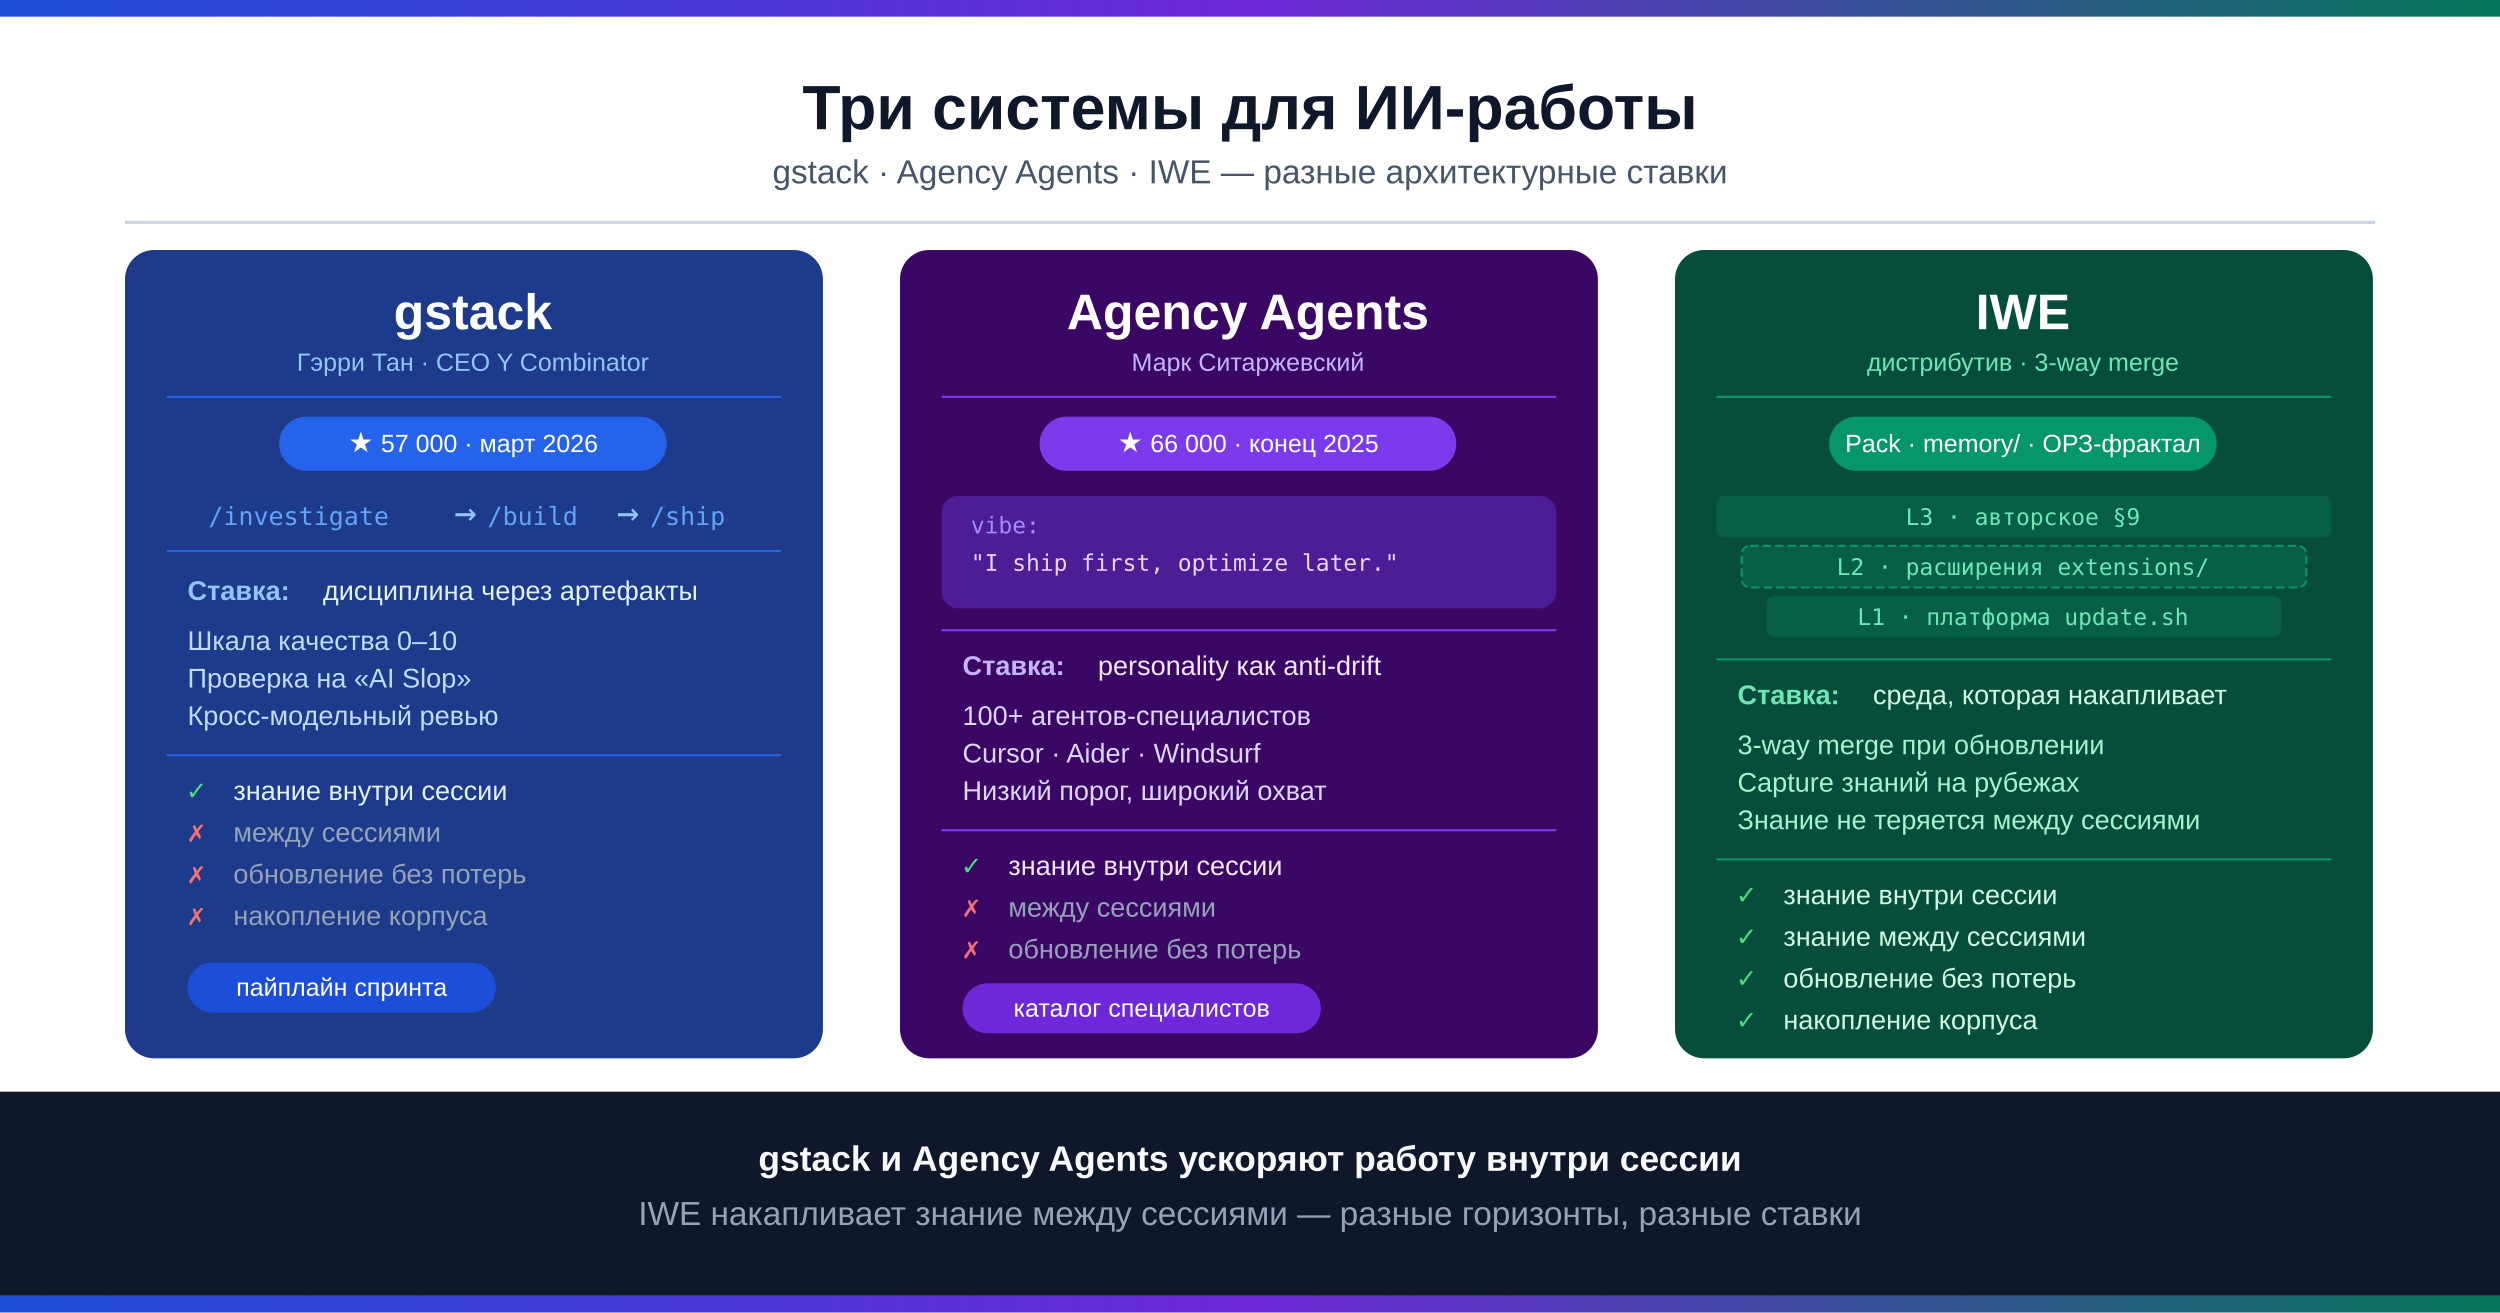
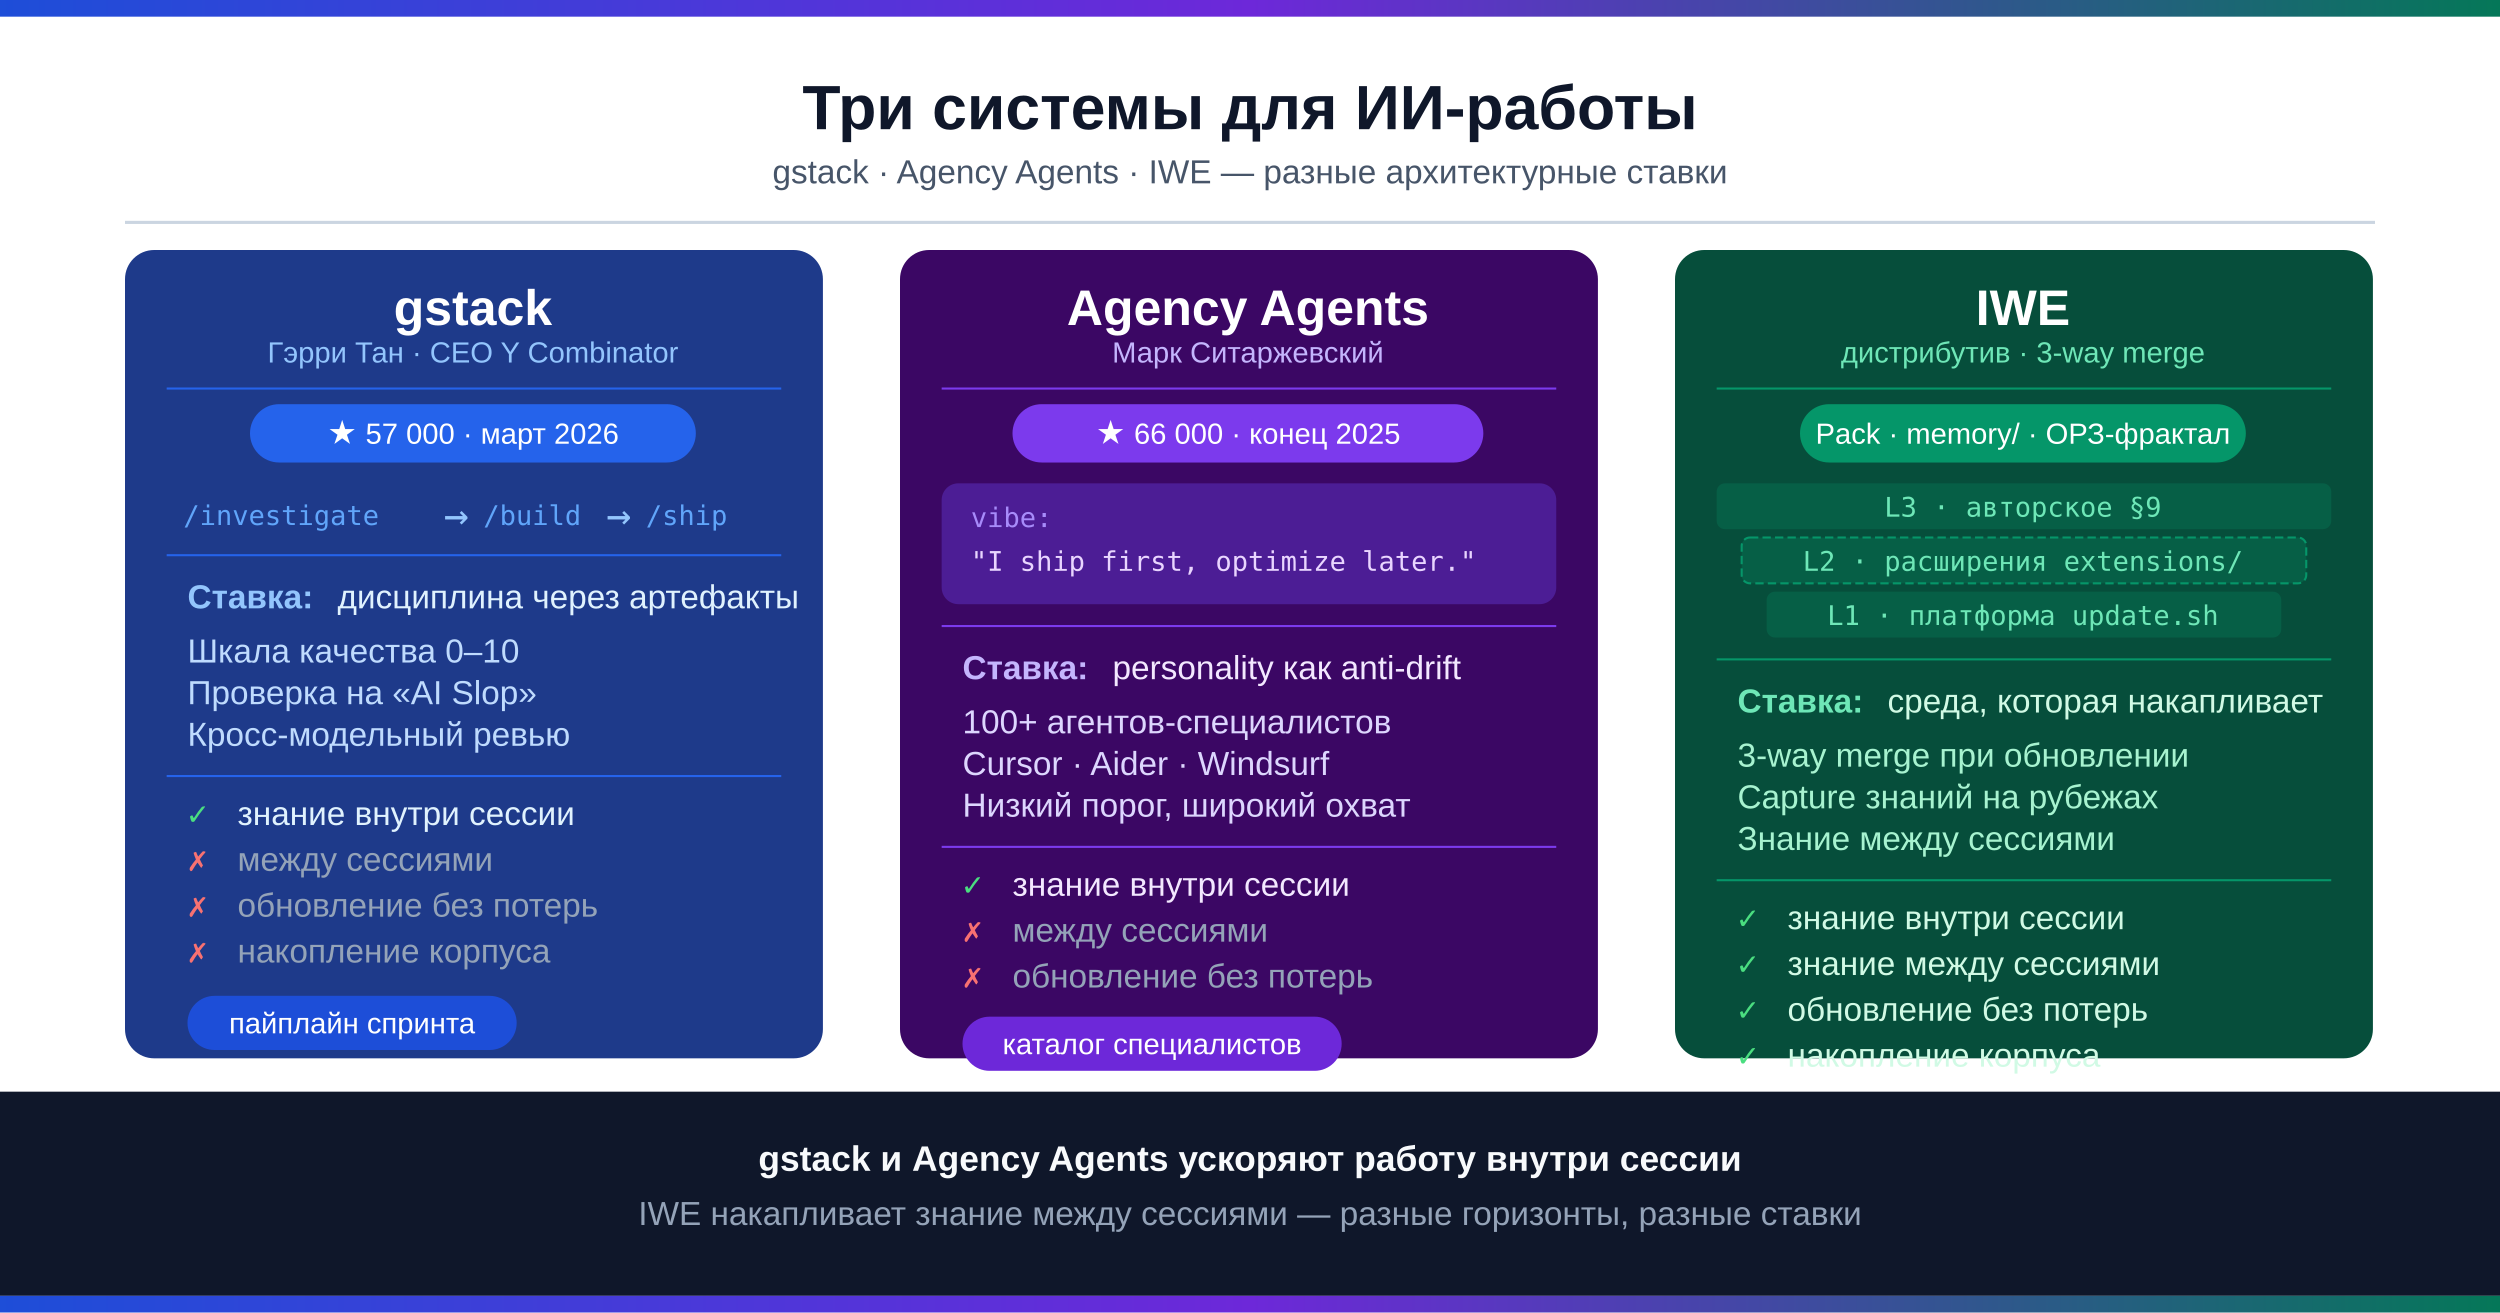
<svg xmlns="http://www.w3.org/2000/svg" viewBox="0 0 1200 630" width="1200" height="630">
  <defs>
    <linearGradient id="topbar" x1="0%" y1="0%" x2="100%" y2="0%">
      <stop offset="0%" style="stop-color:#1d4ed8" />
      <stop offset="50%" style="stop-color:#6d28d9" />
      <stop offset="100%" style="stop-color:#047857" />
    </linearGradient>
  </defs>
  <rect width="1200" height="630" fill="#ffffff" />
  <rect x="0" y="0" width="1200" height="8" fill="url(#topbar)" />
  <text x="600" y="62" font-family="'SF Pro Display','Helvetica Neue',Arial,sans-serif" font-size="30" font-weight="bold" fill="#0f172a" text-anchor="middle">Три системы для ИИ-работы</text>
  <text x="600" y="88" font-family="'SF Pro Display','Helvetica Neue',Arial,sans-serif" font-size="16" fill="#475569" text-anchor="middle">gstack · Agency Agents · IWE — разные архитектурные ставки</text>
  <rect x="60" y="106" width="1080" height="1.5" fill="#cbd5e1" />
  <rect x="60" y="120" width="335" height="388" rx="14" fill="#1e3a8a" />
-   <text x="227" y="158" font-family="'SF Pro Display','Helvetica Neue',Arial,sans-serif" font-size="24" font-weight="bold" fill="#ffffff" text-anchor="middle">gstack</text>
-   <text x="227" y="178" font-family="'SF Pro Display','Helvetica Neue',Arial,sans-serif" font-size="12" fill="#93c5fd" text-anchor="middle">Гэрри Тан · CEO Y Combinator</text>
-   <rect x="80" y="190" width="295" height="1" fill="#2563eb" />
-   <rect x="134" y="200" width="186" height="26" rx="13" fill="#2563eb" />
-   <text x="227" y="217" font-family="'SF Pro Display','Helvetica Neue',Arial,sans-serif" font-size="12" fill="#ffffff" text-anchor="middle">★ 57 000  ·  март 2026</text>
-   <text x="100" y="252" font-family="'SF Mono','Fira Code',monospace" font-size="12" fill="#60a5fa">/investigate</text>
-   <text x="218" y="252" font-family="'SF Mono','Fira Code',monospace" font-size="18" fill="#93c5fd">→</text>
-   <text x="234" y="252" font-family="'SF Mono','Fira Code',monospace" font-size="12" fill="#60a5fa">/build</text>
-   <text x="296" y="252" font-family="'SF Mono','Fira Code',monospace" font-size="18" fill="#93c5fd">→</text>
-   <text x="312" y="252" font-family="'SF Mono','Fira Code',monospace" font-size="12" fill="#60a5fa">/ship</text>
-   <rect x="80" y="264" width="295" height="1" fill="#2563eb" />
-   <text x="90" y="288" font-family="'SF Pro Display','Helvetica Neue',Arial,sans-serif" font-size="13" font-weight="600" fill="#93c5fd">Ставка:</text>
-   <text x="155" y="288" font-family="'SF Pro Display','Helvetica Neue',Arial,sans-serif" font-size="13" fill="#e0f2fe">дисциплина через артефакты</text>
-   <text x="90" y="312" font-family="'SF Pro Display','Helvetica Neue',Arial,sans-serif" font-size="13" fill="#bfdbfe">Шкала качества 0–10</text>
-   <text x="90" y="330" font-family="'SF Pro Display','Helvetica Neue',Arial,sans-serif" font-size="13" fill="#bfdbfe">Проверка на «AI Slop»</text>
-   <text x="90" y="348" font-family="'SF Pro Display','Helvetica Neue',Arial,sans-serif" font-size="13" fill="#bfdbfe">Кросс-модельный ревью</text>
-   <rect x="80" y="362" width="295" height="1" fill="#2563eb" />
-   <text x="90" y="384" font-family="'SF Mono','Fira Code',monospace" font-size="14" fill="#4ade80">✓</text>
-   <text x="112" y="384" font-family="'SF Pro Display','Helvetica Neue',Arial,sans-serif" font-size="13" fill="#e0f2fe">знание внутри сессии</text>
-   <text x="90" y="404" font-family="'SF Mono','Fira Code',monospace" font-size="14" fill="#f87171">✗</text>
-   <text x="112" y="404" font-family="'SF Pro Display','Helvetica Neue',Arial,sans-serif" font-size="13" fill="#94a3b8">между сессиями</text>
-   <text x="90" y="424" font-family="'SF Mono','Fira Code',monospace" font-size="14" fill="#f87171">✗</text>
-   <text x="112" y="424" font-family="'SF Pro Display','Helvetica Neue',Arial,sans-serif" font-size="13" fill="#94a3b8">обновление без потерь</text>
-   <text x="90" y="444" font-family="'SF Mono','Fira Code',monospace" font-size="14" fill="#f87171">✗</text>
-   <text x="112" y="444" font-family="'SF Pro Display','Helvetica Neue',Arial,sans-serif" font-size="13" fill="#94a3b8">накопление корпуса</text>
-   <rect x="90" y="462" width="148" height="24" rx="12" fill="#1d4ed8" />
-   <text x="164" y="478" font-family="'SF Pro Display','Helvetica Neue',Arial,sans-serif" font-size="12" fill="#ffffff" text-anchor="middle">пайплайн спринта</text>
+   <text x="227" y="156" font-family="'SF Pro Display','Helvetica Neue',Arial,sans-serif" font-size="24" font-weight="bold" fill="#ffffff" text-anchor="middle">gstack</text>
+   <text x="227" y="174" font-family="'SF Pro Display','Helvetica Neue',Arial,sans-serif" font-size="14" fill="#93c5fd" text-anchor="middle">Гэрри Тан · CEO Y Combinator</text>
+   <rect x="80" y="186" width="295" height="1" fill="#2563eb" />
+   <rect x="120" y="194" width="214" height="28" rx="14" fill="#2563eb" />
+   <text x="227" y="213" font-family="'SF Pro Display','Helvetica Neue',Arial,sans-serif" font-size="14" fill="#ffffff" text-anchor="middle">★ 57 000  ·  март 2026</text>
+   <text x="88" y="252" font-family="'SF Mono','Fira Code',monospace" font-size="13" fill="#60a5fa">/investigate</text>
+   <text x="213" y="254" font-family="'SF Mono','Fira Code',monospace" font-size="20" fill="#93c5fd">→</text>
+   <text x="232" y="252" font-family="'SF Mono','Fira Code',monospace" font-size="13" fill="#60a5fa">/build</text>
+   <text x="291" y="254" font-family="'SF Mono','Fira Code',monospace" font-size="20" fill="#93c5fd">→</text>
+   <text x="310" y="252" font-family="'SF Mono','Fira Code',monospace" font-size="13" fill="#60a5fa">/ship</text>
+   <rect x="80" y="266" width="295" height="1" fill="#2563eb" />
+   <text x="90" y="292" font-family="'SF Pro Display','Helvetica Neue',Arial,sans-serif" font-size="16" font-weight="600" fill="#93c5fd">Ставка:</text>
+   <text x="162" y="292" font-family="'SF Pro Display','Helvetica Neue',Arial,sans-serif" font-size="16" fill="#e0f2fe">дисциплина через артефакты</text>
+   <text x="90" y="318" font-family="'SF Pro Display','Helvetica Neue',Arial,sans-serif" font-size="16" fill="#bfdbfe">Шкала качества 0–10</text>
+   <text x="90" y="338" font-family="'SF Pro Display','Helvetica Neue',Arial,sans-serif" font-size="16" fill="#bfdbfe">Проверка на «AI Slop»</text>
+   <text x="90" y="358" font-family="'SF Pro Display','Helvetica Neue',Arial,sans-serif" font-size="16" fill="#bfdbfe">Кросс-модельный ревью</text>
+   <rect x="80" y="372" width="295" height="1" fill="#2563eb" />
+   <text x="90" y="396" font-family="'SF Mono','Fira Code',monospace" font-size="16" fill="#4ade80">✓</text>
+   <text x="114" y="396" font-family="'SF Pro Display','Helvetica Neue',Arial,sans-serif" font-size="16" fill="#e0f2fe">знание внутри сессии</text>
+   <text x="90" y="418" font-family="'SF Mono','Fira Code',monospace" font-size="16" fill="#f87171">✗</text>
+   <text x="114" y="418" font-family="'SF Pro Display','Helvetica Neue',Arial,sans-serif" font-size="16" fill="#94a3b8">между сессиями</text>
+   <text x="90" y="440" font-family="'SF Mono','Fira Code',monospace" font-size="16" fill="#f87171">✗</text>
+   <text x="114" y="440" font-family="'SF Pro Display','Helvetica Neue',Arial,sans-serif" font-size="16" fill="#94a3b8">обновление без потерь</text>
+   <text x="90" y="462" font-family="'SF Mono','Fira Code',monospace" font-size="16" fill="#f87171">✗</text>
+   <text x="114" y="462" font-family="'SF Pro Display','Helvetica Neue',Arial,sans-serif" font-size="16" fill="#94a3b8">накопление корпуса</text>
+   <rect x="90" y="478" width="158" height="26" rx="13" fill="#1d4ed8" />
+   <text x="169" y="496" font-family="'SF Pro Display','Helvetica Neue',Arial,sans-serif" font-size="14" fill="#ffffff" text-anchor="middle">пайплайн спринта</text>
  <rect x="432" y="120" width="335" height="388" rx="14" fill="#3b0764" />
-   <text x="599" y="158" font-family="'SF Pro Display','Helvetica Neue',Arial,sans-serif" font-size="24" font-weight="bold" fill="#ffffff" text-anchor="middle">Agency Agents</text>
-   <text x="599" y="178" font-family="'SF Pro Display','Helvetica Neue',Arial,sans-serif" font-size="12" fill="#c4b5fd" text-anchor="middle">Марк Ситаржевский</text>
-   <rect x="452" y="190" width="295" height="1" fill="#7c3aed" />
-   <rect x="499" y="200" width="200" height="26" rx="13" fill="#7c3aed" />
-   <text x="599" y="217" font-family="'SF Pro Display','Helvetica Neue',Arial,sans-serif" font-size="12" fill="#ffffff" text-anchor="middle">★ 66 000  ·  конец 2025</text>
-   <rect x="452" y="238" width="295" height="54" rx="8" fill="#4c1d95" />
-   <text x="466" y="256" font-family="'SF Mono','Fira Code',monospace" font-size="11" fill="#a78bfa">vibe:</text>
-   <text x="466" y="274" font-family="'SF Mono','Fira Code',monospace" font-size="11" fill="#e9d5ff">"I ship first, optimize later."</text>
-   <rect x="452" y="302" width="295" height="1" fill="#7c3aed" />
-   <text x="462" y="324" font-family="'SF Pro Display','Helvetica Neue',Arial,sans-serif" font-size="13" font-weight="600" fill="#c4b5fd">Ставка:</text>
-   <text x="527" y="324" font-family="'SF Pro Display','Helvetica Neue',Arial,sans-serif" font-size="13" fill="#f3e8ff">personality как anti-drift</text>
-   <text x="462" y="348" font-family="'SF Pro Display','Helvetica Neue',Arial,sans-serif" font-size="13" fill="#ddd6fe">100+ агентов-специалистов</text>
-   <text x="462" y="366" font-family="'SF Pro Display','Helvetica Neue',Arial,sans-serif" font-size="13" fill="#ddd6fe">Cursor · Aider · Windsurf</text>
-   <text x="462" y="384" font-family="'SF Pro Display','Helvetica Neue',Arial,sans-serif" font-size="13" fill="#ddd6fe">Низкий порог, широкий охват</text>
-   <rect x="452" y="398" width="295" height="1" fill="#7c3aed" />
-   <text x="462" y="420" font-family="'SF Mono','Fira Code',monospace" font-size="14" fill="#4ade80">✓</text>
-   <text x="484" y="420" font-family="'SF Pro Display','Helvetica Neue',Arial,sans-serif" font-size="13" fill="#f3e8ff">знание внутри сессии</text>
-   <text x="462" y="440" font-family="'SF Mono','Fira Code',monospace" font-size="14" fill="#f87171">✗</text>
-   <text x="484" y="440" font-family="'SF Pro Display','Helvetica Neue',Arial,sans-serif" font-size="13" fill="#94a3b8">между сессиями</text>
-   <text x="462" y="460" font-family="'SF Mono','Fira Code',monospace" font-size="14" fill="#f87171">✗</text>
-   <text x="484" y="460" font-family="'SF Pro Display','Helvetica Neue',Arial,sans-serif" font-size="13" fill="#94a3b8">обновление без потерь</text>
-   <rect x="462" y="472" width="172" height="24" rx="12" fill="#6d28d9" />
-   <text x="548" y="488" font-family="'SF Pro Display','Helvetica Neue',Arial,sans-serif" font-size="12" fill="#ffffff" text-anchor="middle">каталог специалистов</text>
+   <text x="599" y="156" font-family="'SF Pro Display','Helvetica Neue',Arial,sans-serif" font-size="24" font-weight="bold" fill="#ffffff" text-anchor="middle">Agency Agents</text>
+   <text x="599" y="174" font-family="'SF Pro Display','Helvetica Neue',Arial,sans-serif" font-size="14" fill="#c4b5fd" text-anchor="middle">Марк Ситаржевский</text>
+   <rect x="452" y="186" width="295" height="1" fill="#7c3aed" />
+   <rect x="486" y="194" width="226" height="28" rx="14" fill="#7c3aed" />
+   <text x="599" y="213" font-family="'SF Pro Display','Helvetica Neue',Arial,sans-serif" font-size="14" fill="#ffffff" text-anchor="middle">★ 66 000  ·  конец 2025</text>
+   <rect x="452" y="232" width="295" height="58" rx="8" fill="#4c1d95" />
+   <text x="466" y="253" font-family="'SF Mono','Fira Code',monospace" font-size="13" fill="#a78bfa">vibe:</text>
+   <text x="466" y="274" font-family="'SF Mono','Fira Code',monospace" font-size="13" fill="#e9d5ff">"I ship first, optimize later."</text>
+   <rect x="452" y="300" width="295" height="1" fill="#7c3aed" />
+   <text x="462" y="326" font-family="'SF Pro Display','Helvetica Neue',Arial,sans-serif" font-size="16" font-weight="600" fill="#c4b5fd">Ставка:</text>
+   <text x="534" y="326" font-family="'SF Pro Display','Helvetica Neue',Arial,sans-serif" font-size="16" fill="#f3e8ff">personality как anti-drift</text>
+   <text x="462" y="352" font-family="'SF Pro Display','Helvetica Neue',Arial,sans-serif" font-size="16" fill="#ddd6fe">100+ агентов-специалистов</text>
+   <text x="462" y="372" font-family="'SF Pro Display','Helvetica Neue',Arial,sans-serif" font-size="16" fill="#ddd6fe">Cursor · Aider · Windsurf</text>
+   <text x="462" y="392" font-family="'SF Pro Display','Helvetica Neue',Arial,sans-serif" font-size="16" fill="#ddd6fe">Низкий порог, широкий охват</text>
+   <rect x="452" y="406" width="295" height="1" fill="#7c3aed" />
+   <text x="462" y="430" font-family="'SF Mono','Fira Code',monospace" font-size="16" fill="#4ade80">✓</text>
+   <text x="486" y="430" font-family="'SF Pro Display','Helvetica Neue',Arial,sans-serif" font-size="16" fill="#f3e8ff">знание внутри сессии</text>
+   <text x="462" y="452" font-family="'SF Mono','Fira Code',monospace" font-size="16" fill="#f87171">✗</text>
+   <text x="486" y="452" font-family="'SF Pro Display','Helvetica Neue',Arial,sans-serif" font-size="16" fill="#94a3b8">между сессиями</text>
+   <text x="462" y="474" font-family="'SF Mono','Fira Code',monospace" font-size="16" fill="#f87171">✗</text>
+   <text x="486" y="474" font-family="'SF Pro Display','Helvetica Neue',Arial,sans-serif" font-size="16" fill="#94a3b8">обновление без потерь</text>
+   <rect x="462" y="488" width="182" height="26" rx="13" fill="#6d28d9" />
+   <text x="553" y="506" font-family="'SF Pro Display','Helvetica Neue',Arial,sans-serif" font-size="14" fill="#ffffff" text-anchor="middle">каталог специалистов</text>
  <rect x="804" y="120" width="335" height="388" rx="14" fill="#064e3b" />
-   <text x="971" y="158" font-family="'SF Pro Display','Helvetica Neue',Arial,sans-serif" font-size="24" font-weight="bold" fill="#ffffff" text-anchor="middle">IWE</text>
-   <text x="971" y="178" font-family="'SF Pro Display','Helvetica Neue',Arial,sans-serif" font-size="12" fill="#6ee7b7" text-anchor="middle">дистрибутив · 3-way merge</text>
-   <rect x="824" y="190" width="295" height="1" fill="#059669" />
-   <rect x="878" y="200" width="186" height="26" rx="13" fill="#059669" />
-   <text x="971" y="217" font-family="'SF Pro Display','Helvetica Neue',Arial,sans-serif" font-size="12" fill="#ffffff" text-anchor="middle">Pack · memory/ · ОРЗ-фрактал</text>
-   <rect x="824" y="238" width="295" height="20" rx="4" fill="#065f46" />
-   <text x="971" y="252" font-family="'SF Mono','Fira Code',monospace" font-size="11" fill="#6ee7b7" text-anchor="middle">L3 · авторское  §9</text>
-   <rect x="836" y="262" width="271" height="20" rx="4" fill="#065f46" stroke="#059669" stroke-width="1" stroke-dasharray="4,2" />
-   <text x="971" y="276" font-family="'SF Mono','Fira Code',monospace" font-size="11" fill="#6ee7b7" text-anchor="middle">L2 · расширения  extensions/</text>
-   <rect x="848" y="286" width="247" height="20" rx="4" fill="#065f46" />
-   <text x="971" y="300" font-family="'SF Mono','Fira Code',monospace" font-size="11" fill="#6ee7b7" text-anchor="middle">L1 · платформа  update.sh</text>
+   <text x="971" y="156" font-family="'SF Pro Display','Helvetica Neue',Arial,sans-serif" font-size="24" font-weight="bold" fill="#ffffff" text-anchor="middle">IWE</text>
+   <text x="971" y="174" font-family="'SF Pro Display','Helvetica Neue',Arial,sans-serif" font-size="14" fill="#6ee7b7" text-anchor="middle">дистрибутив · 3-way merge</text>
+   <rect x="824" y="186" width="295" height="1" fill="#059669" />
+   <rect x="864" y="194" width="214" height="28" rx="14" fill="#059669" />
+   <text x="971" y="213" font-family="'SF Pro Display','Helvetica Neue',Arial,sans-serif" font-size="14" fill="#ffffff" text-anchor="middle">Pack · memory/ · ОРЗ-фрактал</text>
+   <rect x="824" y="232" width="295" height="22" rx="4" fill="#065f46" />
+   <text x="971" y="248" font-family="'SF Mono','Fira Code',monospace" font-size="13" fill="#6ee7b7" text-anchor="middle">L3 · авторское  §9</text>
+   <rect x="836" y="258" width="271" height="22" rx="4" fill="#065f46" stroke="#059669" stroke-width="1" stroke-dasharray="4,2" />
+   <text x="971" y="274" font-family="'SF Mono','Fira Code',monospace" font-size="13" fill="#6ee7b7" text-anchor="middle">L2 · расширения  extensions/</text>
+   <rect x="848" y="284" width="247" height="22" rx="4" fill="#065f46" />
+   <text x="971" y="300" font-family="'SF Mono','Fira Code',monospace" font-size="13" fill="#6ee7b7" text-anchor="middle">L1 · платформа  update.sh</text>
  <rect x="824" y="316" width="295" height="1" fill="#059669" />
-   <text x="834" y="338" font-family="'SF Pro Display','Helvetica Neue',Arial,sans-serif" font-size="13" font-weight="600" fill="#6ee7b7">Ставка:</text>
-   <text x="899" y="338" font-family="'SF Pro Display','Helvetica Neue',Arial,sans-serif" font-size="13" fill="#d1fae5">среда, которая накапливает</text>
-   <text x="834" y="362" font-family="'SF Pro Display','Helvetica Neue',Arial,sans-serif" font-size="13" fill="#a7f3d0">3-way merge при обновлении</text>
-   <text x="834" y="380" font-family="'SF Pro Display','Helvetica Neue',Arial,sans-serif" font-size="13" fill="#a7f3d0">Capture знаний на рубежах</text>
-   <text x="834" y="398" font-family="'SF Pro Display','Helvetica Neue',Arial,sans-serif" font-size="13" fill="#a7f3d0">Знание не теряется между сессиями</text>
-   <rect x="824" y="412" width="295" height="1" fill="#059669" />
-   <text x="834" y="434" font-family="'SF Mono','Fira Code',monospace" font-size="14" fill="#4ade80">✓</text>
-   <text x="856" y="434" font-family="'SF Pro Display','Helvetica Neue',Arial,sans-serif" font-size="13" fill="#d1fae5">знание внутри сессии</text>
-   <text x="834" y="454" font-family="'SF Mono','Fira Code',monospace" font-size="14" fill="#4ade80">✓</text>
-   <text x="856" y="454" font-family="'SF Pro Display','Helvetica Neue',Arial,sans-serif" font-size="13" fill="#d1fae5">знание между сессиями</text>
-   <text x="834" y="474" font-family="'SF Mono','Fira Code',monospace" font-size="14" fill="#4ade80">✓</text>
-   <text x="856" y="474" font-family="'SF Pro Display','Helvetica Neue',Arial,sans-serif" font-size="13" fill="#d1fae5">обновление без потерь</text>
-   <text x="834" y="494" font-family="'SF Mono','Fira Code',monospace" font-size="14" fill="#4ade80">✓</text>
-   <text x="856" y="494" font-family="'SF Pro Display','Helvetica Neue',Arial,sans-serif" font-size="13" fill="#d1fae5">накопление корпуса</text>
+   <text x="834" y="342" font-family="'SF Pro Display','Helvetica Neue',Arial,sans-serif" font-size="16" font-weight="600" fill="#6ee7b7">Ставка:</text>
+   <text x="906" y="342" font-family="'SF Pro Display','Helvetica Neue',Arial,sans-serif" font-size="16" fill="#d1fae5">среда, которая накапливает</text>
+   <text x="834" y="368" font-family="'SF Pro Display','Helvetica Neue',Arial,sans-serif" font-size="16" fill="#a7f3d0">3-way merge при обновлении</text>
+   <text x="834" y="388" font-family="'SF Pro Display','Helvetica Neue',Arial,sans-serif" font-size="16" fill="#a7f3d0">Capture знаний на рубежах</text>
+   <text x="834" y="408" font-family="'SF Pro Display','Helvetica Neue',Arial,sans-serif" font-size="16" fill="#a7f3d0">Знание между сессиями</text>
+   <rect x="824" y="422" width="295" height="1" fill="#059669" />
+   <text x="834" y="446" font-family="'SF Mono','Fira Code',monospace" font-size="16" fill="#4ade80">✓</text>
+   <text x="858" y="446" font-family="'SF Pro Display','Helvetica Neue',Arial,sans-serif" font-size="16" fill="#d1fae5">знание внутри сессии</text>
+   <text x="834" y="468" font-family="'SF Mono','Fira Code',monospace" font-size="16" fill="#4ade80">✓</text>
+   <text x="858" y="468" font-family="'SF Pro Display','Helvetica Neue',Arial,sans-serif" font-size="16" fill="#d1fae5">знание между сессиями</text>
+   <text x="834" y="490" font-family="'SF Mono','Fira Code',monospace" font-size="16" fill="#4ade80">✓</text>
+   <text x="858" y="490" font-family="'SF Pro Display','Helvetica Neue',Arial,sans-serif" font-size="16" fill="#d1fae5">обновление без потерь</text>
+   <text x="834" y="512" font-family="'SF Mono','Fira Code',monospace" font-size="16" fill="#4ade80">✓</text>
+   <text x="858" y="512" font-family="'SF Pro Display','Helvetica Neue',Arial,sans-serif" font-size="16" fill="#d1fae5">накопление корпуса</text>
  <rect x="0" y="524" width="1200" height="98" fill="#0f172a" />
  <text x="600" y="562" font-family="'SF Pro Display','Helvetica Neue',Arial,sans-serif" font-size="17" font-weight="600" fill="#f8fafc" text-anchor="middle">gstack и Agency Agents ускоряют работу внутри сессии</text>
  <text x="600" y="588" font-family="'SF Pro Display','Helvetica Neue',Arial,sans-serif" font-size="16" fill="#94a3b8" text-anchor="middle">IWE накапливает знание между сессиями — разные горизонты, разные ставки</text>
  <rect x="0" y="622" width="1200" height="8" fill="url(#topbar)" />
</svg>
